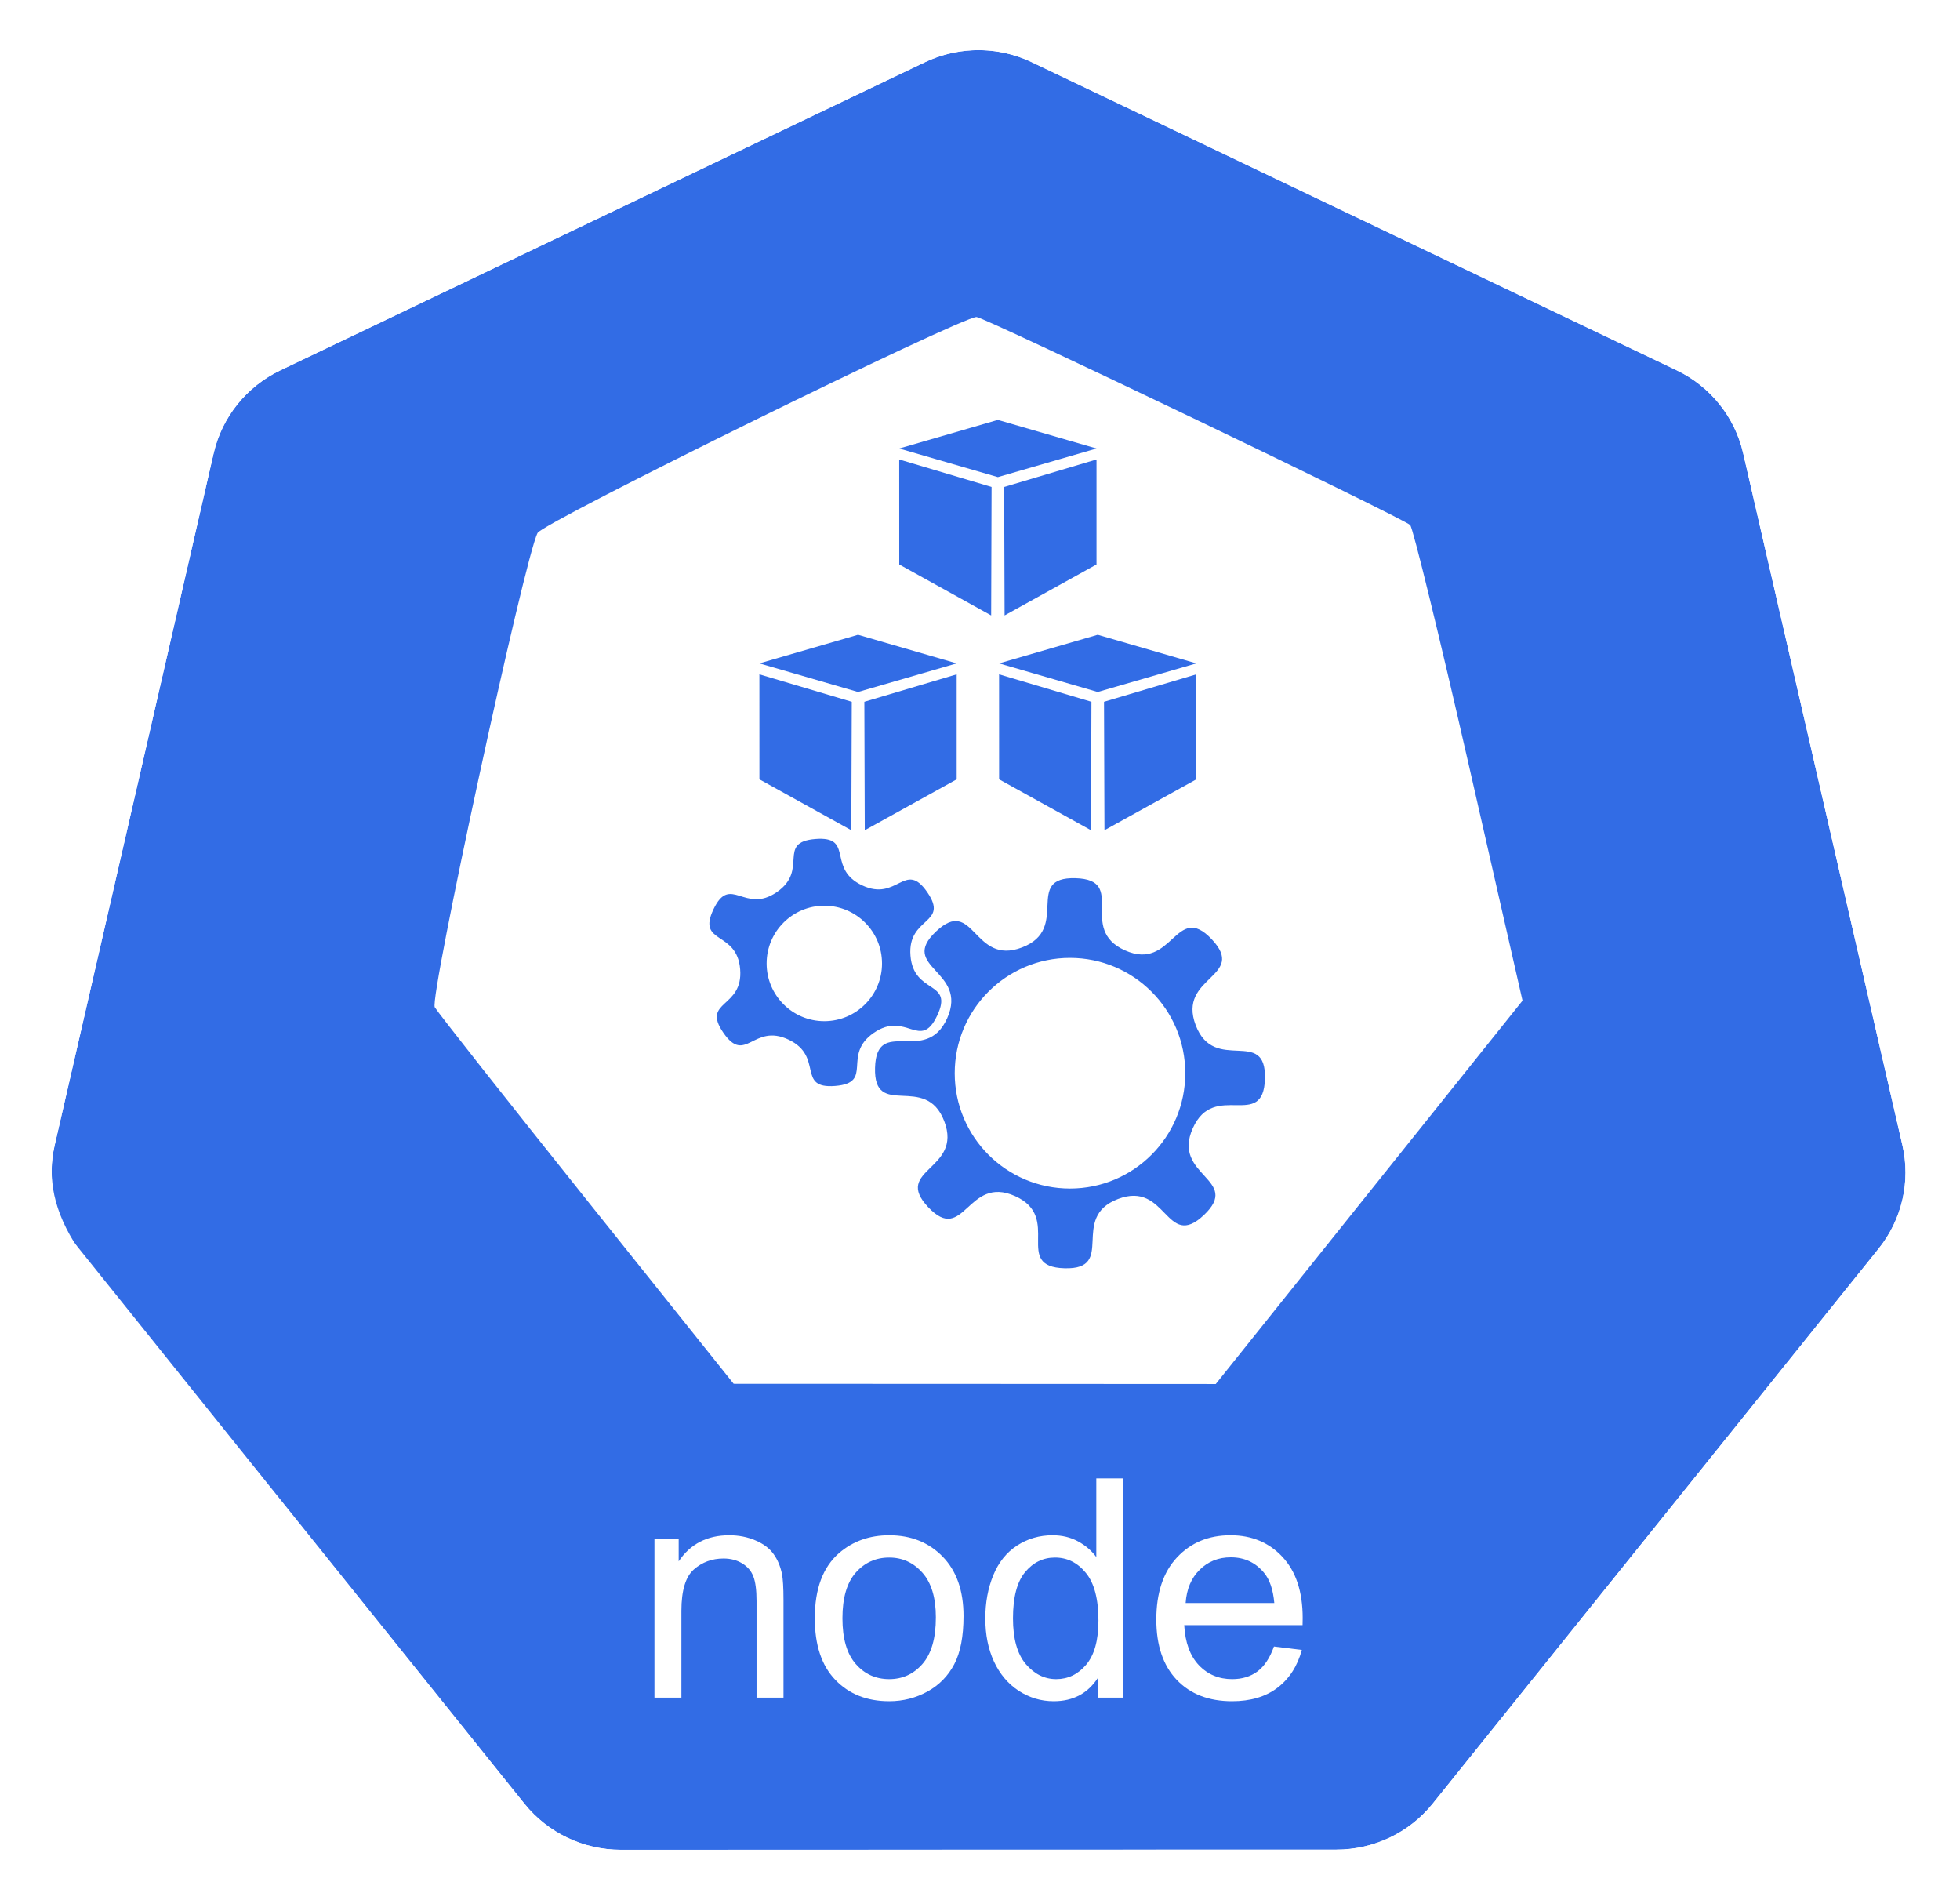
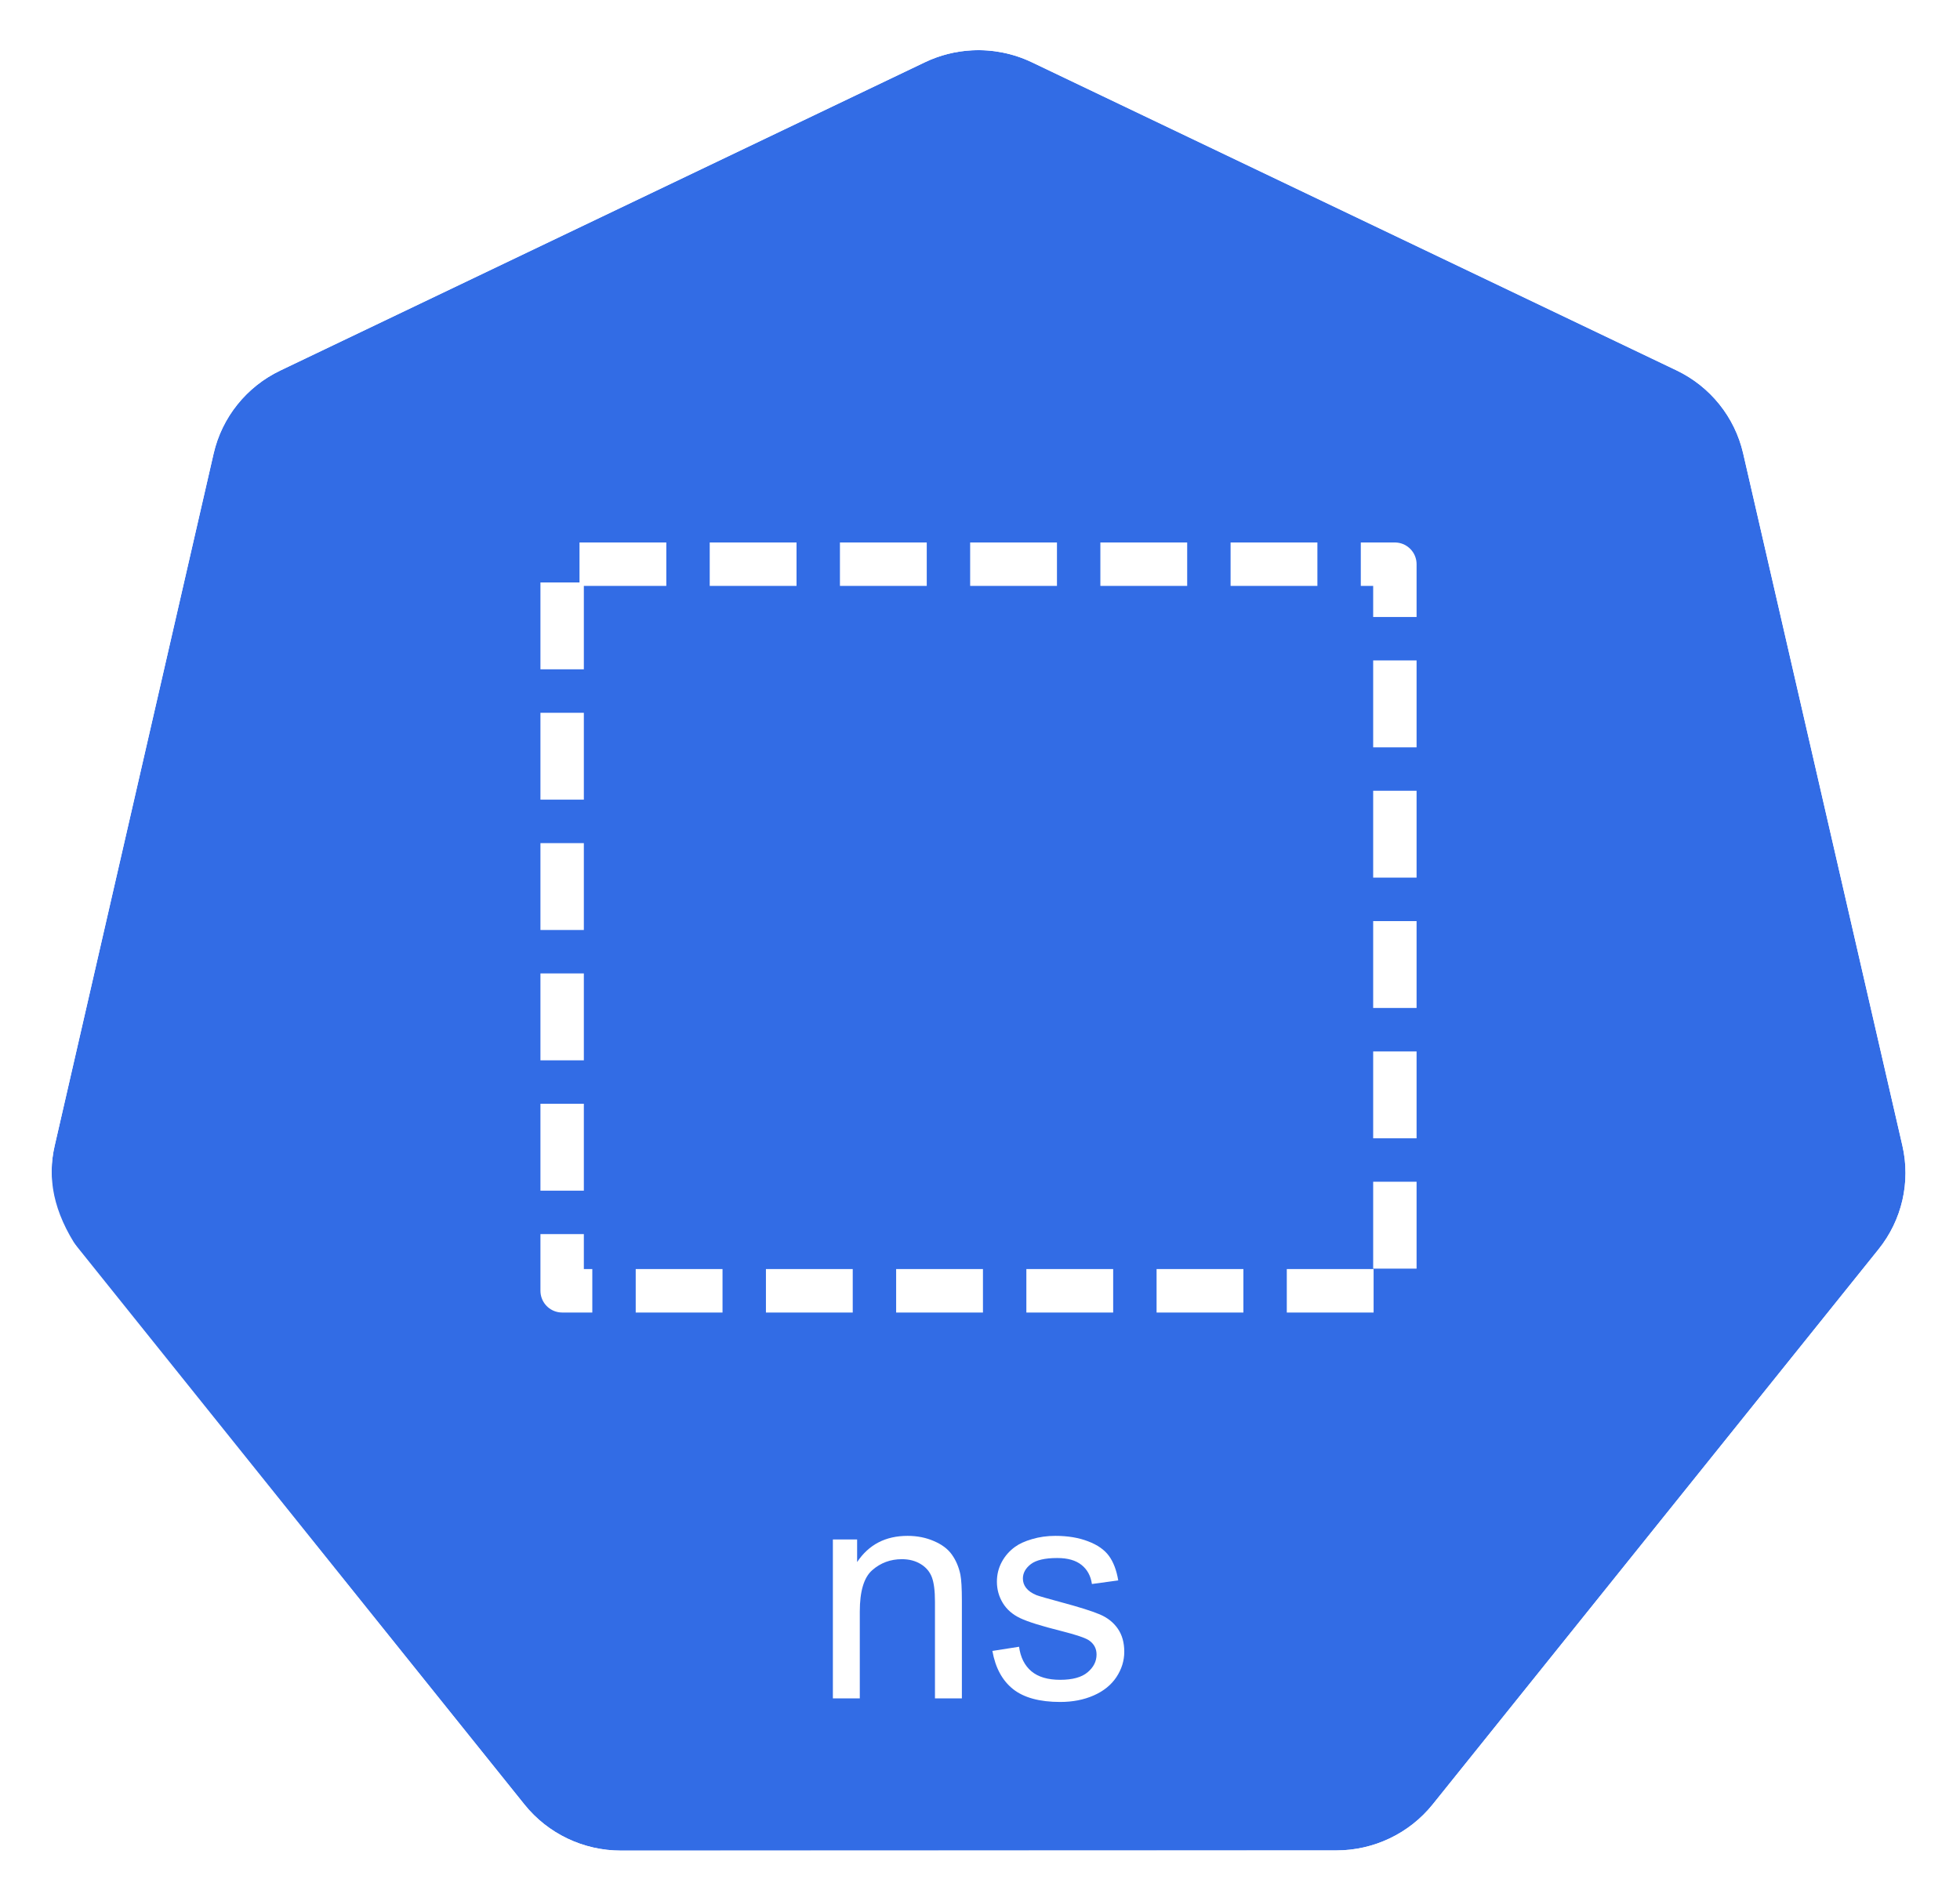
- <svg xmlns="http://www.w3.org/2000/svg" xmlns:xlink="http://www.w3.org/1999/xlink" width="258px" height="250px" viewBox="0 0 258 250" version="1.1">
+ <svg xmlns="http://www.w3.org/2000/svg" xmlns:xlink="http://www.w3.org/1999/xlink" width="264px" height="256px" viewBox="0 0 264 256" version="1.1">
  <defs>
    <g>
      <symbol overflow="visible" id="glyph0-0">
-         <path style="stroke:none;" d="M 5.031 0 L 5.031 -25.203 L 25.188 -25.203 L 25.188 0 Z M 5.672 -0.625 L 24.562 -0.625 L 24.562 -24.562 L 5.672 -24.562 Z M 5.672 -0.625 " />
+         <path style="stroke:none;" d="M 5.156 0 L 5.156 -25.797 L 25.766 -25.797 L 25.766 0 Z M 5.797 -0.641 L 25.125 -0.641 L 25.125 -25.156 L 5.797 -25.156 Z M 5.797 -0.641 " />
      </symbol>
      <symbol overflow="visible" id="glyph0-1">
-         <path style="stroke:none;" d="M 2.656 0 L 2.656 -20.906 L 5.844 -20.906 L 5.844 -17.938 C 7.375 -20.227 9.594 -21.375 12.5 -21.375 C 13.758 -21.375 14.914 -21.145 15.969 -20.688 C 17.02 -20.238 17.805 -19.645 18.328 -18.906 C 18.859 -18.176 19.227 -17.305 19.438 -16.297 C 19.57 -15.641 19.641 -14.492 19.641 -12.859 L 19.641 0 L 16.094 0 L 16.094 -12.719 C 16.094 -14.156 15.953 -15.234 15.672 -15.953 C 15.398 -16.672 14.91 -17.242 14.203 -17.672 C 13.504 -18.098 12.688 -18.312 11.75 -18.312 C 10.238 -18.312 8.938 -17.832 7.844 -16.875 C 6.75 -15.914 6.203 -14.098 6.203 -11.422 L 6.203 0 Z M 2.656 0 " />
+         <path style="stroke:none;" d="M 2.719 0 L 2.719 -21.406 L 5.984 -21.406 L 5.984 -18.359 C 7.547 -20.711 9.812 -21.891 12.781 -21.891 C 14.07 -21.891 15.254 -21.656 16.328 -21.188 C 17.41 -20.727 18.219 -20.117 18.75 -19.359 C 19.289 -18.609 19.672 -17.719 19.891 -16.688 C 20.023 -16.02 20.094 -14.844 20.094 -13.156 L 20.094 0 L 16.469 0 L 16.469 -13.016 C 16.469 -14.492 16.328 -15.598 16.047 -16.328 C 15.766 -17.066 15.266 -17.656 14.547 -18.094 C 13.828 -18.531 12.984 -18.75 12.016 -18.75 C 10.473 -18.75 9.141 -18.254 8.016 -17.266 C 6.898 -16.285 6.344 -14.426 6.344 -11.688 L 6.344 0 Z M 2.719 0 " />
      </symbol>
      <symbol overflow="visible" id="glyph0-2">
-         <path style="stroke:none;" d="M 1.344 -10.453 C 1.344 -14.328 2.414 -17.191 4.562 -19.047 C 6.363 -20.598 8.555 -21.375 11.141 -21.375 C 14.016 -21.375 16.363 -20.43 18.188 -18.547 C 20.008 -16.672 20.922 -14.07 20.922 -10.75 C 20.922 -8.062 20.516 -5.945 19.703 -4.406 C 18.898 -2.863 17.727 -1.664 16.188 -0.812 C 14.645 0.039 12.961 0.469 11.141 0.469 C 8.211 0.469 5.848 -0.469 4.047 -2.344 C 2.242 -4.219 1.344 -6.922 1.344 -10.453 Z M 4.984 -10.453 C 4.984 -7.773 5.566 -5.77 6.734 -4.438 C 7.898 -3.102 9.367 -2.438 11.141 -2.438 C 12.891 -2.438 14.348 -3.102 15.516 -4.438 C 16.691 -5.781 17.281 -7.82 17.281 -10.562 C 17.281 -13.156 16.691 -15.113 15.516 -16.438 C 14.336 -17.77 12.879 -18.438 11.141 -18.438 C 9.367 -18.438 7.898 -17.773 6.734 -16.453 C 5.566 -15.129 4.984 -13.129 4.984 -10.453 Z M 4.984 -10.453 " />
-       </symbol>
-       <symbol overflow="visible" id="glyph0-3">
-         <path style="stroke:none;" d="M 16.219 0 L 16.219 -2.641 C 14.883 -0.566 12.938 0.469 10.375 0.469 C 8.707 0.469 7.172 0.008 5.766 -0.906 C 4.367 -1.82 3.285 -3.102 2.516 -4.75 C 1.754 -6.395 1.375 -8.289 1.375 -10.438 C 1.375 -12.52 1.723 -14.41 2.422 -16.109 C 3.117 -17.805 4.16 -19.109 5.547 -20.016 C 6.941 -20.922 8.5 -21.375 10.219 -21.375 C 11.469 -21.375 12.582 -21.109 13.562 -20.578 C 14.551 -20.047 15.359 -19.352 15.984 -18.5 L 15.984 -28.859 L 19.5 -28.859 L 19.5 0 Z M 5.016 -10.438 C 5.016 -7.758 5.578 -5.754 6.703 -4.422 C 7.836 -3.098 9.172 -2.438 10.703 -2.438 C 12.254 -2.438 13.566 -3.066 14.641 -4.328 C 15.723 -5.598 16.266 -7.535 16.266 -10.141 C 16.266 -12.992 15.711 -15.086 14.609 -16.422 C 13.516 -17.766 12.16 -18.438 10.547 -18.438 C 8.973 -18.438 7.656 -17.789 6.594 -16.5 C 5.539 -15.219 5.016 -13.195 5.016 -10.438 Z M 5.016 -10.438 " />
-       </symbol>
-       <symbol overflow="visible" id="glyph0-4">
-         <path style="stroke:none;" d="M 16.953 -6.734 L 20.625 -6.281 C 20.039 -4.145 18.969 -2.484 17.406 -1.297 C 15.852 -0.117 13.863 0.469 11.438 0.469 C 8.375 0.469 5.945 -0.469 4.156 -2.344 C 2.363 -4.227 1.469 -6.875 1.469 -10.281 C 1.469 -13.789 2.375 -16.516 4.188 -18.453 C 6 -20.398 8.348 -21.375 11.234 -21.375 C 14.023 -21.375 16.305 -20.422 18.078 -18.516 C 19.848 -16.617 20.734 -13.941 20.734 -10.484 C 20.734 -10.273 20.727 -9.961 20.719 -9.547 L 5.141 -9.547 C 5.266 -7.254 5.91 -5.492 7.078 -4.266 C 8.242 -3.047 9.703 -2.438 11.453 -2.438 C 12.754 -2.438 13.863 -2.773 14.781 -3.453 C 15.695 -4.141 16.422 -5.234 16.953 -6.734 Z M 5.328 -12.453 L 17 -12.453 C 16.844 -14.211 16.395 -15.535 15.656 -16.422 C 14.531 -17.785 13.07 -18.469 11.281 -18.469 C 9.645 -18.469 8.273 -17.922 7.172 -16.828 C 6.066 -15.742 5.453 -14.285 5.328 -12.453 Z M 5.328 -12.453 " />
+         <path style="stroke:none;" d="M 1.266 -6.391 L 4.859 -6.953 C 5.055 -5.516 5.613 -4.41 6.531 -3.641 C 7.445 -2.879 8.734 -2.5 10.391 -2.5 C 12.055 -2.5 13.289 -2.836 14.094 -3.516 C 14.895 -4.191 15.297 -4.988 15.297 -5.906 C 15.297 -6.727 14.941 -7.375 14.234 -7.844 C 13.734 -8.164 12.5 -8.578 10.531 -9.078 C 7.875 -9.742 6.031 -10.32 5 -10.812 C 3.977 -11.301 3.203 -11.977 2.672 -12.844 C 2.141 -13.719 1.875 -14.676 1.875 -15.719 C 1.875 -16.676 2.094 -17.562 2.531 -18.375 C 2.969 -19.188 3.562 -19.863 4.312 -20.406 C 4.875 -20.82 5.641 -21.172 6.609 -21.453 C 7.586 -21.742 8.633 -21.891 9.75 -21.891 C 11.426 -21.891 12.895 -21.645 14.156 -21.156 C 15.426 -20.676 16.363 -20.02 16.969 -19.188 C 17.57 -18.363 17.988 -17.266 18.219 -15.891 L 14.672 -15.406 C 14.516 -16.5 14.051 -17.352 13.281 -17.969 C 12.508 -18.594 11.414 -18.906 10 -18.906 C 8.344 -18.906 7.156 -18.629 6.438 -18.078 C 5.727 -17.523 5.375 -16.879 5.375 -16.141 C 5.375 -15.672 5.52 -15.25 5.812 -14.875 C 6.113 -14.488 6.578 -14.164 7.203 -13.906 C 7.566 -13.77 8.633 -13.461 10.406 -12.984 C 12.969 -12.297 14.754 -11.734 15.766 -11.297 C 16.785 -10.859 17.582 -10.223 18.156 -9.391 C 18.738 -8.555 19.031 -7.52 19.031 -6.281 C 19.031 -5.07 18.676 -3.93 17.969 -2.859 C 17.258 -1.797 16.238 -0.973 14.906 -0.391 C 13.582 0.191 12.082 0.484 10.406 0.484 C 7.625 0.484 5.504 -0.094 4.047 -1.25 C 2.598 -2.406 1.672 -4.117 1.266 -6.391 Z M 1.266 -6.391 " />
      </symbol>
    </g>
  </defs>
  <g id="surface1">
-     <path style=" stroke:none;fill-rule:nonzero;fill:rgb(19.608%,42.353%,89.804%);fill-opacity:1;" d="M 127.961 6.617 C 125.805 6.727 123.688 7.262 121.742 8.191 L 36.902 48.738 C 32.453 50.863 29.223 54.883 28.125 59.656 L 7.195 150.738 C 6.219 154.977 7.012 159.43 9.398 163.078 L 69.043 237.391 C 72.121 241.219 76.789 243.445 81.727 243.445 L 175.898 243.426 C 180.832 243.426 185.5 241.203 188.582 237.379 L 247.285 164.336 C 250.363 160.508 251.52 155.492 250.418 150.715 L 229.457 59.637 C 228.355 54.859 225.125 50.844 220.68 48.719 L 135.828 8.191 C 133.379 7.02 130.676 6.48 127.961 6.617 Z M 127.961 6.617 " />
-     <path style=" stroke:none;fill-rule:nonzero;fill:rgb(100%,100%,100%);fill-opacity:1;" d="M 127.914 0.023 C 125.641 0.141 123.41 0.711 121.359 1.695 L 31.789 44.488 C 27.094 46.73 23.684 50.973 22.523 56.016 L 0.434 152.164 C -0.602 156.641 0.234 161.344 2.754 165.199 C 3.059 165.66 3.383 166.109 3.73 166.543 L 65.719 243.645 C 68.969 247.684 73.898 250.039 79.109 250.039 L 178.523 250.016 C 183.73 250.02 188.66 247.672 191.91 243.633 L 253.879 166.523 C 257.129 162.48 258.344 157.191 257.188 152.152 L 235.062 55.992 C 233.902 50.957 230.492 46.719 225.797 44.477 L 136.227 1.684 C 133.641 0.445 130.781 -0.125 127.914 0.023 Z M 127.957 6.621 C 130.672 6.484 133.379 7.023 135.824 8.195 L 220.676 48.723 C 225.125 50.844 228.355 54.863 229.453 59.641 L 250.418 150.719 C 251.516 155.496 250.363 160.512 247.281 164.34 L 188.582 237.383 C 185.5 241.207 180.832 243.43 175.895 243.426 L 81.723 243.449 C 76.789 243.449 72.121 241.223 69.039 237.395 L 10.316 164.363 C 7.012 159.434 6.215 154.98 7.191 150.742 L 28.121 59.66 C 29.223 54.887 32.453 50.867 36.902 48.742 L 121.742 8.195 C 123.688 7.266 125.801 6.73 127.957 6.621 Z M 127.957 6.621 " />
+     <path style=" stroke:none;fill-rule:nonzero;fill:rgb(19.608%,42.353%,89.804%);fill-opacity:1;" d="M 130.938 6.777 C 128.73 6.887 126.566 7.438 124.574 8.387 L 37.762 49.91 C 33.211 52.086 29.902 56.199 28.777 61.09 L 7.363 154.355 C 6.363 158.695 7.176 163.254 9.617 166.992 L 70.648 243.086 C 73.797 247.008 78.574 249.289 83.629 249.289 L 179.988 249.266 C 185.039 249.27 189.816 246.992 192.969 243.074 L 253.035 168.281 C 256.188 164.359 257.367 159.227 256.242 154.332 L 234.793 61.066 C 233.668 56.176 230.363 52.062 225.809 49.887 L 138.984 8.387 C 136.48 7.191 133.715 6.637 130.938 6.777 Z M 130.938 6.777 " />
+     <path style=" stroke:none;fill-rule:nonzero;fill:rgb(100%,100%,100%);fill-opacity:1;" d="M 130.891 0.023 C 128.562 0.145 126.281 0.727 124.184 1.734 L 32.531 45.555 C 27.727 47.852 24.234 52.195 23.047 57.359 L 0.441 155.816 C -0.617 160.398 0.242 165.215 2.82 169.164 C 3.129 169.637 3.461 170.098 3.816 170.539 L 67.25 249.492 C 70.574 253.629 75.617 256.039 80.949 256.039 L 182.672 256.016 C 188.004 256.02 193.047 253.613 196.375 249.48 L 259.781 170.52 C 263.105 166.379 264.355 160.965 263.168 155.805 L 240.531 57.336 C 239.34 52.18 235.852 47.84 231.047 45.543 L 139.395 1.723 C 136.746 0.457 133.824 -0.125 130.891 0.023 Z M 130.934 6.781 C 133.711 6.641 136.48 7.195 138.984 8.391 L 225.809 49.891 C 230.359 52.066 233.664 56.18 234.789 61.07 L 256.242 154.336 C 257.367 159.227 256.184 164.363 253.031 168.285 L 192.965 243.078 C 189.812 246.996 185.035 249.273 179.988 249.27 L 83.625 249.293 C 78.574 249.293 73.797 247.012 70.645 243.09 L 10.559 168.309 C 7.172 163.258 6.359 158.699 7.359 154.359 L 28.777 61.094 C 29.902 56.203 33.207 52.09 37.758 49.914 L 124.574 8.391 C 126.562 7.438 128.727 6.891 130.934 6.781 Z M 130.934 6.781 " />
    <g style="fill:rgb(100%,100%,100%);fill-opacity:1;">
-       <use xlink:href="#glyph0-1" x="83.492" y="223.424" />
-       <use xlink:href="#glyph0-2" x="105.909" y="223.424" />
-       <use xlink:href="#glyph0-3" x="128.325" y="223.424" />
-       <use xlink:href="#glyph0-4" x="150.741" y="223.424" />
+       <use xlink:href="#glyph0-1" x="109.465" y="228.784" />
+       <use xlink:href="#glyph0-2" x="132.402" y="228.784" />
    </g>
-     <path style=" stroke:none;fill-rule:nonzero;fill:rgb(100%,100%,100%);fill-opacity:1;" d="M 128.551 41.719 C 126.574 41.656 71.484 68.75 70.762 70.141 C 69.031 73.48 56.496 131.316 57.23 132.562 C 57.66 133.289 66.691 144.734 77.293 158 L 96.574 182.117 L 128.305 182.129 L 160.035 182.145 L 180.223 156.918 L 200.414 131.695 L 193.348 100.711 C 189.461 83.672 185.98 69.441 185.625 69.098 C 184.633 68.145 129.621 41.754 128.551 41.723 Z M 131.352 55.262 L 144.336 59.027 L 131.352 62.793 L 118.367 59.027 Z M 118.367 60.469 L 130.523 64.086 L 130.469 80.992 L 118.371 74.289 Z M 144.336 60.469 L 144.336 74.289 L 132.238 80.992 L 132.18 64.086 Z M 112.945 83.539 L 125.93 87.305 L 112.945 91.07 L 99.961 87.305 Z M 144.496 83.539 L 157.477 87.305 L 144.496 91.07 L 131.512 87.305 Z M 99.961 88.746 L 112.121 92.359 L 112.062 109.266 L 99.965 102.566 Z M 125.93 88.746 L 125.93 102.566 L 113.832 109.266 L 113.777 92.359 Z M 131.512 88.746 L 143.668 92.359 L 143.613 109.266 L 131.516 102.566 Z M 157.477 88.746 L 157.477 102.566 L 145.383 109.266 L 145.324 92.359 Z M 108.203 110.395 C 112.07 110.531 109.074 114.422 113.465 116.508 C 118.148 118.734 119.113 113.145 122.055 117.414 C 124.996 121.684 119.434 120.602 119.848 125.77 C 120.262 130.938 125.586 128.984 123.359 133.668 C 121.137 138.348 119.285 132.984 115.02 135.93 C 110.75 138.871 115.105 142.504 109.941 142.918 C 104.773 143.332 108.492 139.055 103.809 136.828 C 99.129 134.602 98.16 140.184 95.219 135.918 C 92.277 131.648 97.844 132.734 97.43 127.566 C 97.016 122.398 91.695 124.352 93.918 119.668 C 96.145 114.988 97.988 120.352 102.258 117.406 C 106.523 114.465 102.172 110.832 107.34 110.418 C 107.66 110.391 107.945 110.387 108.203 110.391 Z M 141.57 115.578 C 148.473 115.77 141.777 122.254 148.082 125.074 C 154.387 127.898 154.754 118.586 159.5 123.609 C 164.246 128.629 154.93 128.477 157.395 134.93 C 159.855 141.387 166.699 135.062 166.508 141.969 C 166.312 148.875 159.832 142.176 157.012 148.484 C 154.188 154.789 163.496 155.156 158.477 159.906 C 153.457 164.652 153.617 155.332 147.164 157.797 C 140.711 160.262 147.035 167.105 140.129 166.914 C 133.223 166.719 139.918 160.238 133.613 157.414 C 127.309 154.594 126.938 163.902 122.191 158.883 C 117.445 153.859 126.762 154.02 124.297 147.566 C 121.836 141.109 114.988 147.434 115.184 140.527 C 115.379 133.621 121.859 140.312 124.68 134.004 C 127.5 127.699 118.195 127.332 123.215 122.586 C 128.234 117.84 128.078 127.156 134.531 124.691 C 140.988 122.23 134.66 115.383 141.57 115.578 Z M 108.504 119.199 C 104.309 119.203 100.91 122.605 100.914 126.801 C 100.914 130.992 104.312 134.395 108.504 134.395 C 112.699 134.395 116.102 130.996 116.102 126.801 C 116.105 122.602 112.703 119.199 108.504 119.199 Z M 140.848 126.066 C 132.465 126.062 125.668 132.863 125.672 141.246 C 125.672 149.629 132.469 156.426 140.848 156.422 C 149.227 156.422 156.02 149.629 156.02 141.246 C 156.023 132.863 149.23 126.066 140.848 126.066 Z M 140.848 126.066 " />
+     <path style="fill:none;stroke-width:0.4;stroke-linecap:butt;stroke-linejoin:round;stroke:rgb(100%,100%,100%);stroke-opacity:1;stroke-dasharray:0.8,0.4;stroke-dashoffset:1.04;stroke-miterlimit:10;" d="M 6.173 6.369 L 13.847 6.369 L 13.847 13.059 L 6.173 13.059 Z M 6.173 6.369 " transform="matrix(14.61614,0,0,14.63043,-14.50837,-17.17877)" />
  </g>
</svg>
